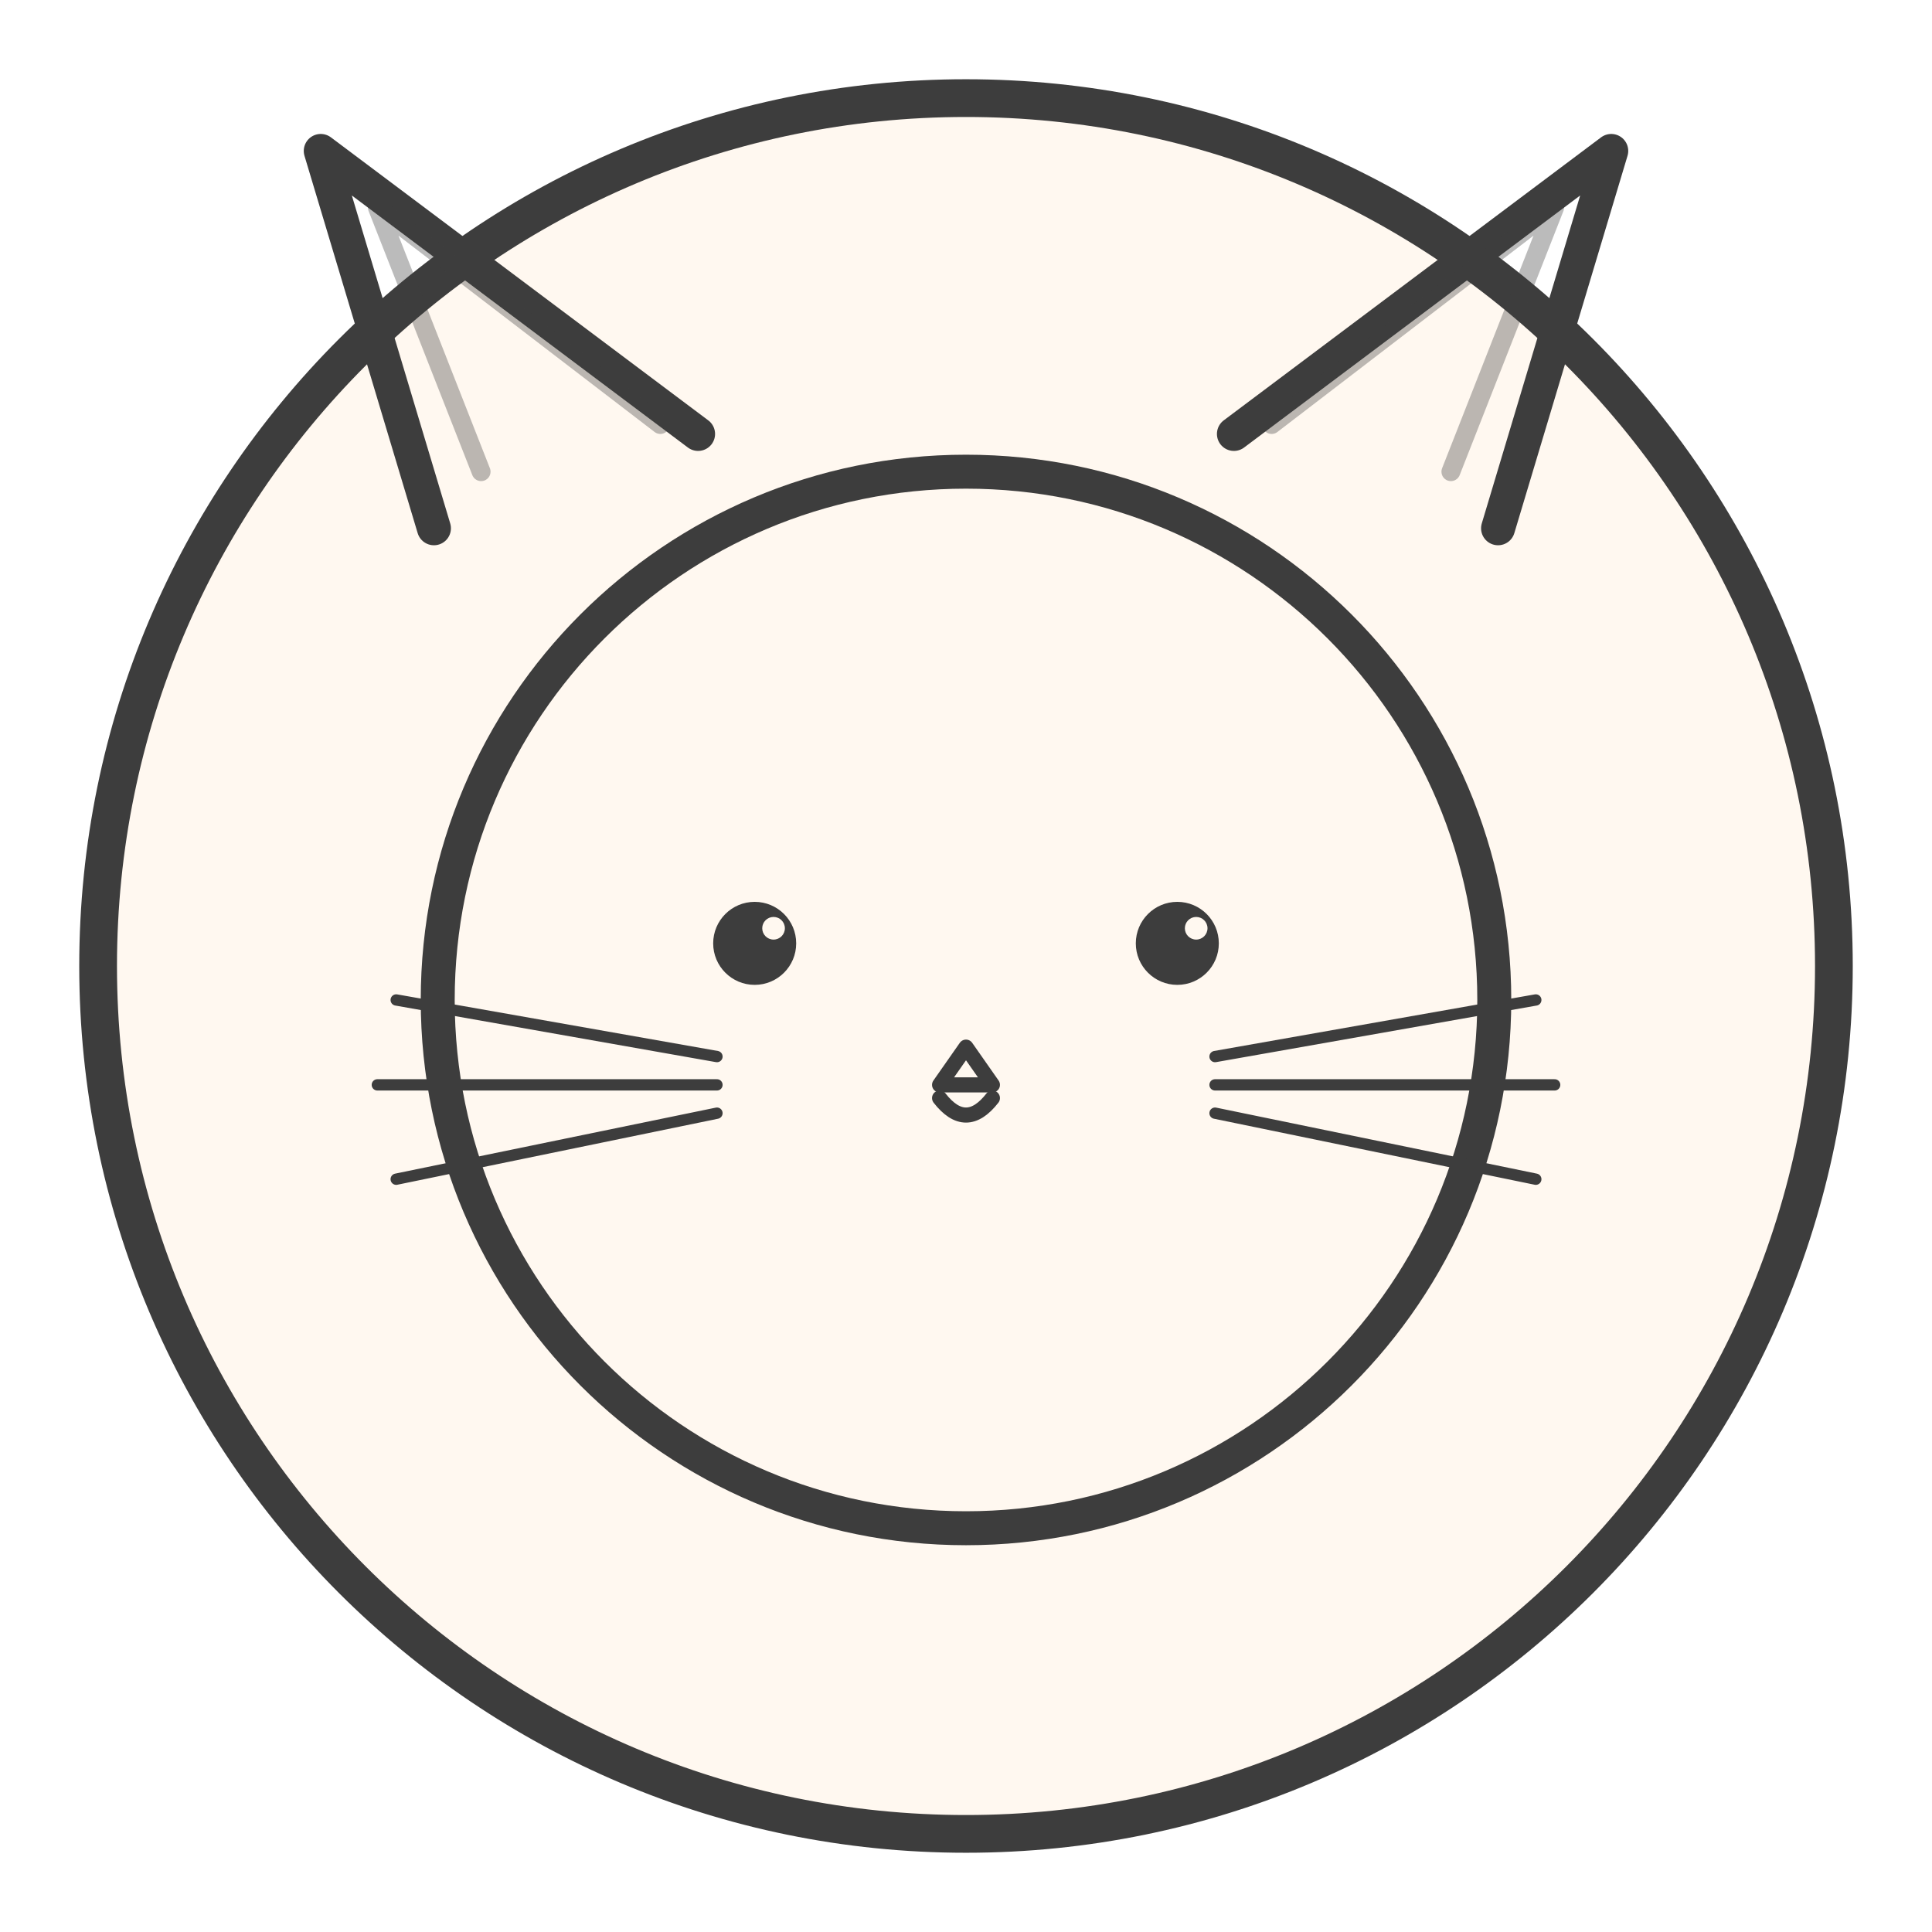
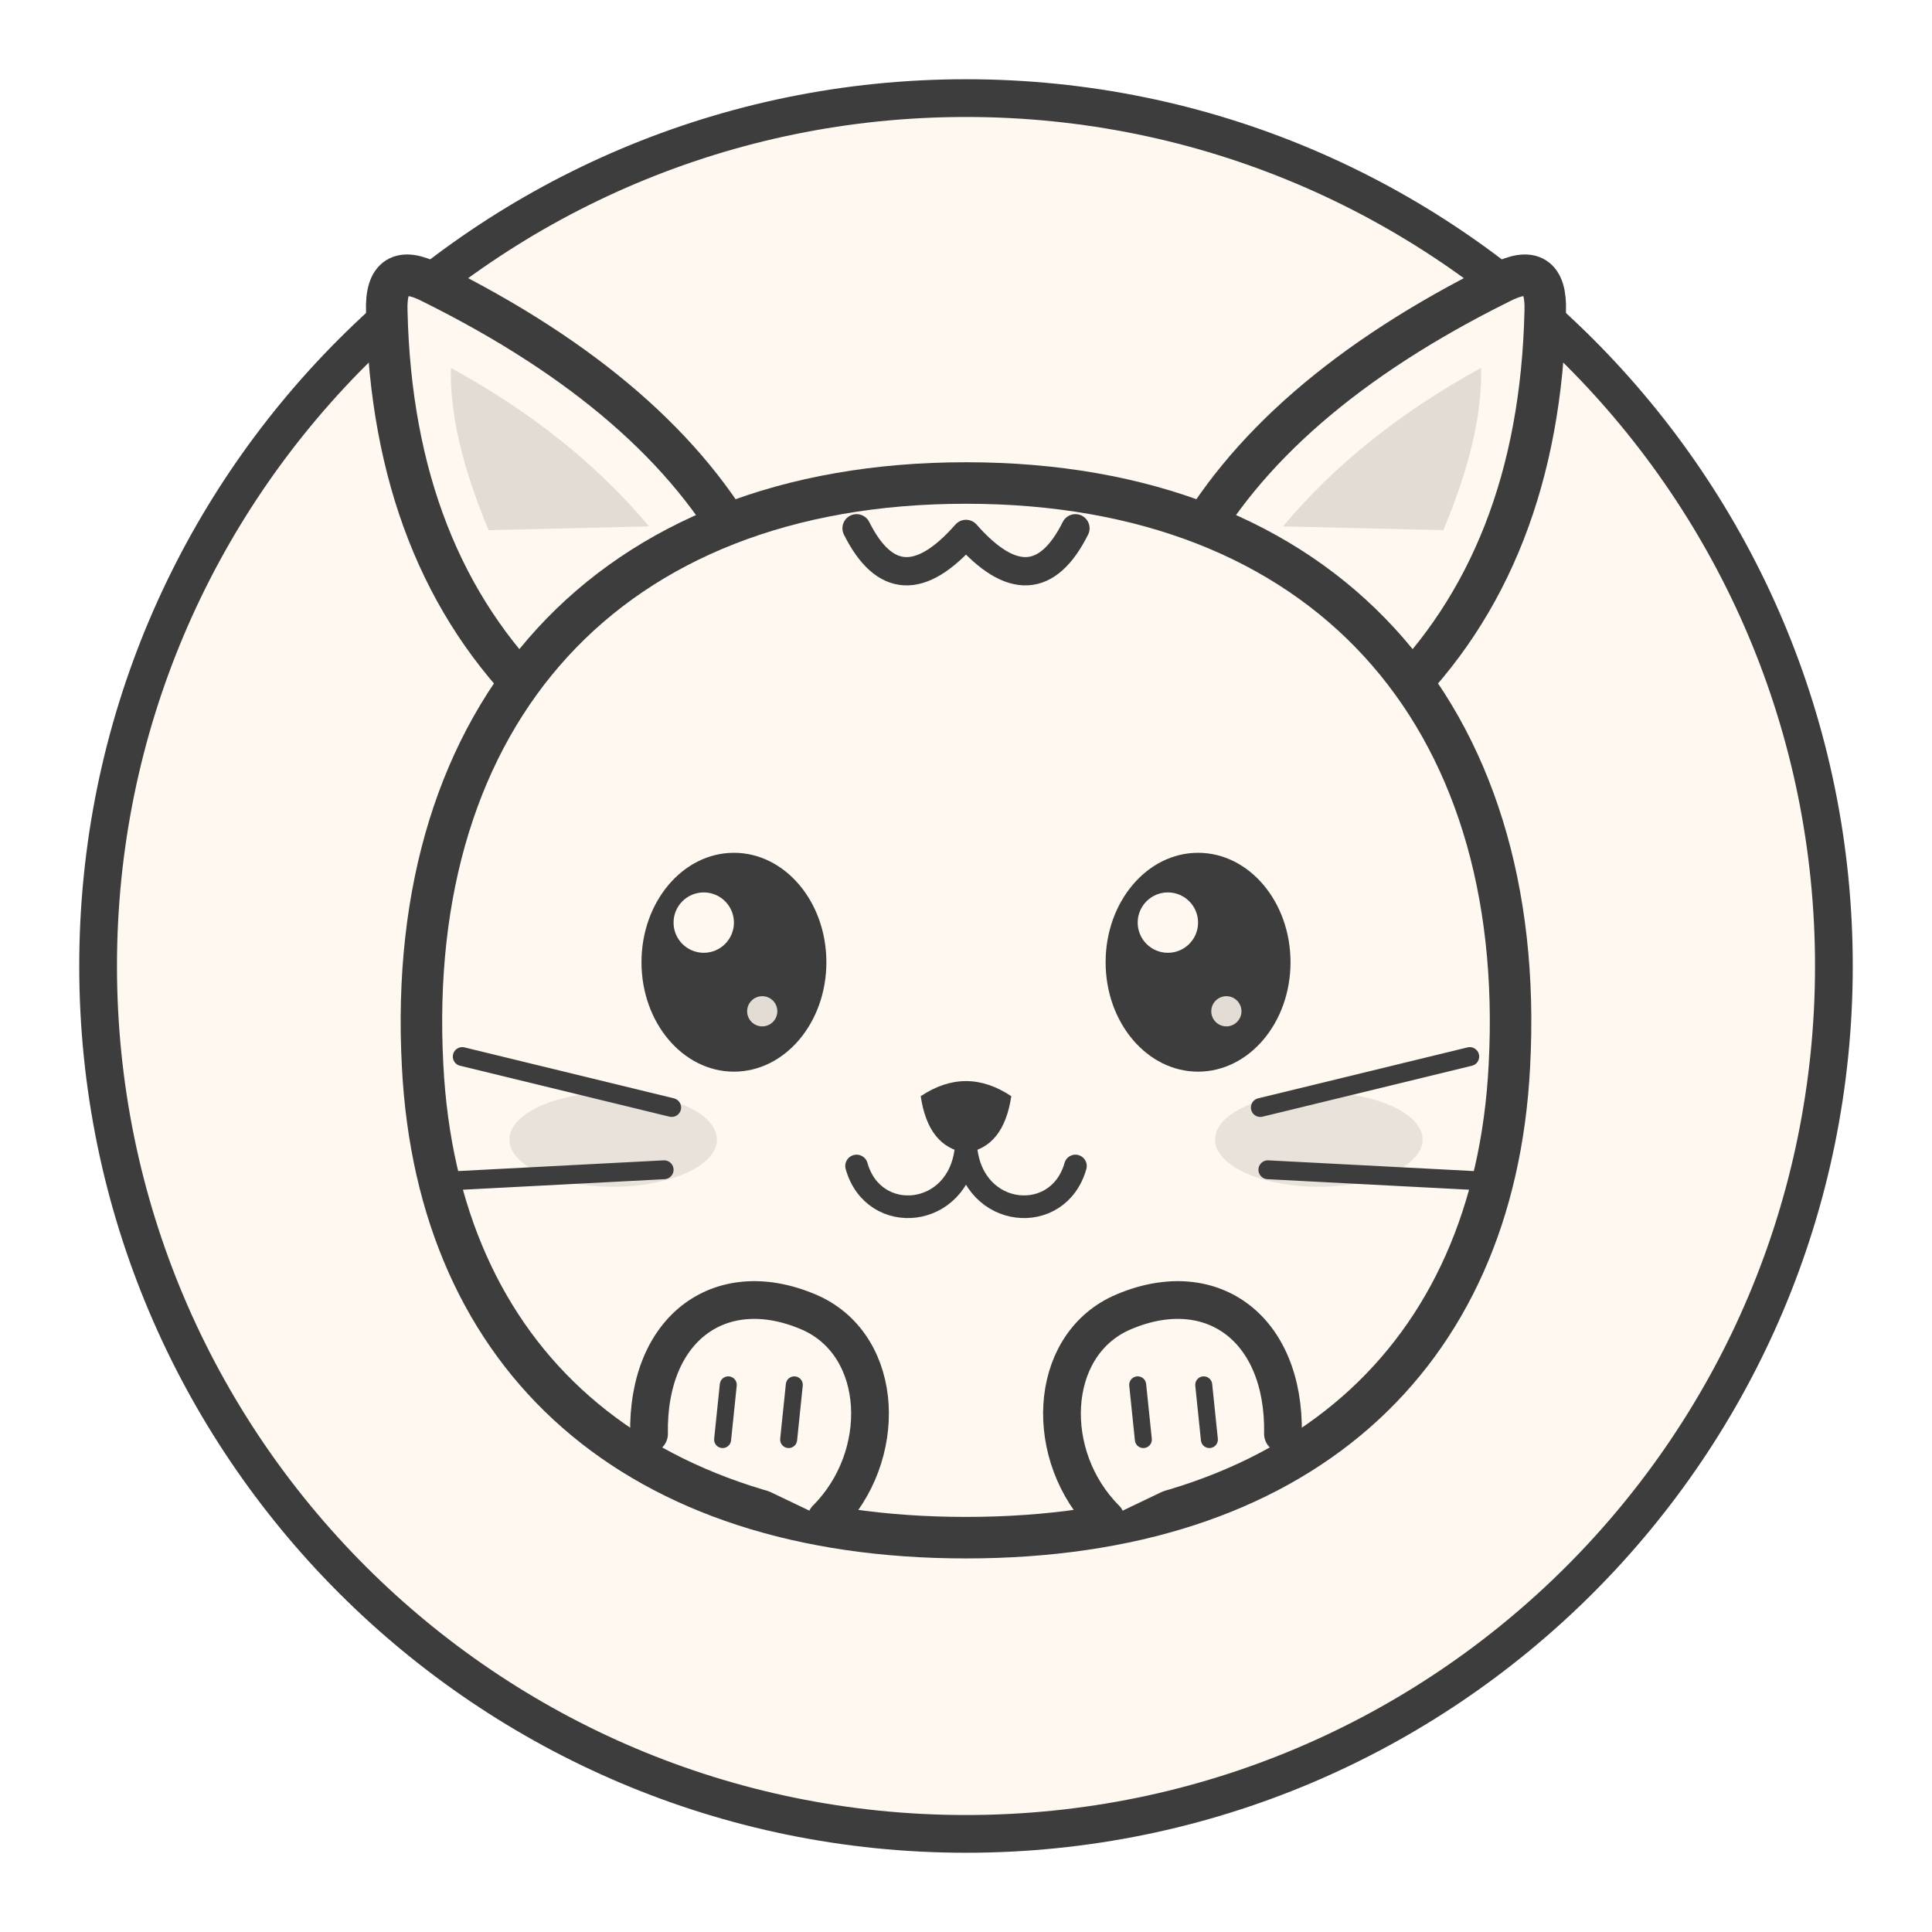
<svg xmlns="http://www.w3.org/2000/svg" viewBox="0 0 1024 1024" width="1024" height="1024">
  <circle cx="512" cy="512" r="460" fill="#FFF8F0" stroke="#3D3D3D" stroke-width="20" />
-   <path d="M 230 280 L 170 80 L 370 230" fill="none" stroke="#3D3D3D" stroke-width="18" stroke-linejoin="round" stroke-linecap="round" />
-   <path d="M 255 250 L 200 110 L 350 225" fill="none" stroke="#3D3D3D" stroke-width="10" stroke-linejoin="round" stroke-linecap="round" opacity="0.35" />
-   <path d="M 794 280 L 854 80 L 654 230" fill="none" stroke="#3D3D3D" stroke-width="18" stroke-linejoin="round" stroke-linecap="round" />
-   <path d="M 769 250 L 824 110 L 674 225" fill="none" stroke="#3D3D3D" stroke-width="10" stroke-linejoin="round" stroke-linecap="round" opacity="0.35" />
-   <circle cx="512" cy="530" r="280" fill="none" stroke="#3D3D3D" stroke-width="18" />
-   <circle cx="400" cy="500" r="22" fill="#3D3D3D" />
-   <circle cx="624" cy="500" r="22" fill="#3D3D3D" />
-   <circle cx="410" cy="492" r="6" fill="#FFF8F0" />
-   <circle cx="634" cy="492" r="6" fill="#FFF8F0" />
-   <path d="M 512 555 L 498 575 L 526 575 Z" fill="none" stroke="#3D3D3D" stroke-width="8" stroke-linejoin="round" />
-   <path d="M 498 582 Q 512 600 526 582" fill="none" stroke="#3D3D3D" stroke-width="8" stroke-linecap="round" />
-   <line x1="380" y1="560" x2="210" y2="530" stroke="#3D3D3D" stroke-width="6" stroke-linecap="round" />
-   <line x1="380" y1="575" x2="200" y2="575" stroke="#3D3D3D" stroke-width="6" stroke-linecap="round" />
-   <line x1="380" y1="590" x2="210" y2="625" stroke="#3D3D3D" stroke-width="6" stroke-linecap="round" />
-   <line x1="644" y1="560" x2="814" y2="530" stroke="#3D3D3D" stroke-width="6" stroke-linecap="round" />
-   <line x1="644" y1="575" x2="824" y2="575" stroke="#3D3D3D" stroke-width="6" stroke-linecap="round" />
-   <line x1="644" y1="590" x2="814" y2="625" stroke="#3D3D3D" stroke-width="6" stroke-linecap="round" />
+   <g transform="translate(0 30)">
+     <path d="M286 342 Q208 266 205 135 Q204 107 229 120 Q350 180 395 264 Z" fill="#FFF8F0" stroke="#3D3D3D" stroke-width="22" stroke-linejoin="round" />
+     <path d="M738 342 Q816 266 819 135 Q820 107 795 120 Q674 180 629 264 Z" fill="#FFF8F0" stroke="#3D3D3D" stroke-width="22" stroke-linejoin="round" />
+     <path d="M259 251 Q238 201 239 165 Q303 200 344 249 Z" fill="#3D3D3D" opacity="0.15" />
+     <path d="M765 251 Q786 201 785 165 Q721 200 680 249 Z" fill="#3D3D3D" opacity="0.15" />
+     <path d="M512 226 C322 226 214 348 224 535 C232 691 337 785 512 785 C687 785 792 691 800 535 C810 348 702 226 512 226 Z" fill="#FFF8F0" stroke="#3D3D3D" stroke-width="22" stroke-linejoin="round" />
+     <path d="M454 250 Q476 294 512 253 Q548 294 570 250" fill="none" stroke="#3D3D3D" stroke-width="15" stroke-linecap="round" stroke-linejoin="round" />
+     <ellipse cx="389" cy="480" rx="49" ry="58" fill="#3D3D3D" />
+     <ellipse cx="635" cy="480" rx="49" ry="58" fill="#3D3D3D" />
+     <circle cx="373" cy="459" r="16" fill="#FFF8F0" />
+     <circle cx="619" cy="459" r="16" fill="#FFF8F0" />
+     <circle cx="404" cy="506" r="8" fill="#FFF8F0" opacity="0.85" />
+     <circle cx="650" cy="506" r="8" fill="#FFF8F0" opacity="0.85" />
+     <ellipse cx="325" cy="574" rx="55" ry="25" fill="#3D3D3D" opacity="0.12" />
+     <ellipse cx="699" cy="574" rx="55" ry="25" fill="#3D3D3D" opacity="0.12" />
+     <path d="M488 551 Q512 535 536 551 Q532 578 512 581 Q492 578 488 551 Z" fill="#3D3D3D" />
+     <path d="M512 579 C508 616 463 620 454 588 M512 579 C516 616 561 620 570 588" fill="none" stroke="#3D3D3D" stroke-width="12" stroke-linecap="round" />
+     <path d="M356 557 L245 530 M352 590 L237 596 M668 557 L779 530 M672 590 L787 596" fill="none" stroke="#3D3D3D" stroke-width="10" stroke-linecap="round" />
+     <path d="M344 730 C343 673 383 645 430 666 C469 684 471 742 438 775" fill="#FFF8F0" stroke="#3D3D3D" stroke-width="20" stroke-linecap="round" />
+     <path d="M680 730 C681 673 641 645 594 666 C555 684 553 742 586 775" fill="#FFF8F0" stroke="#3D3D3D" stroke-width="20" stroke-linecap="round" />
+     <path d="M386 704 L383 733 M421 704 L418 733 M638 704 L641 733 M603 704 L606 733" stroke="#3D3D3D" stroke-width="9" stroke-linecap="round" />
+   </g>
</svg>
